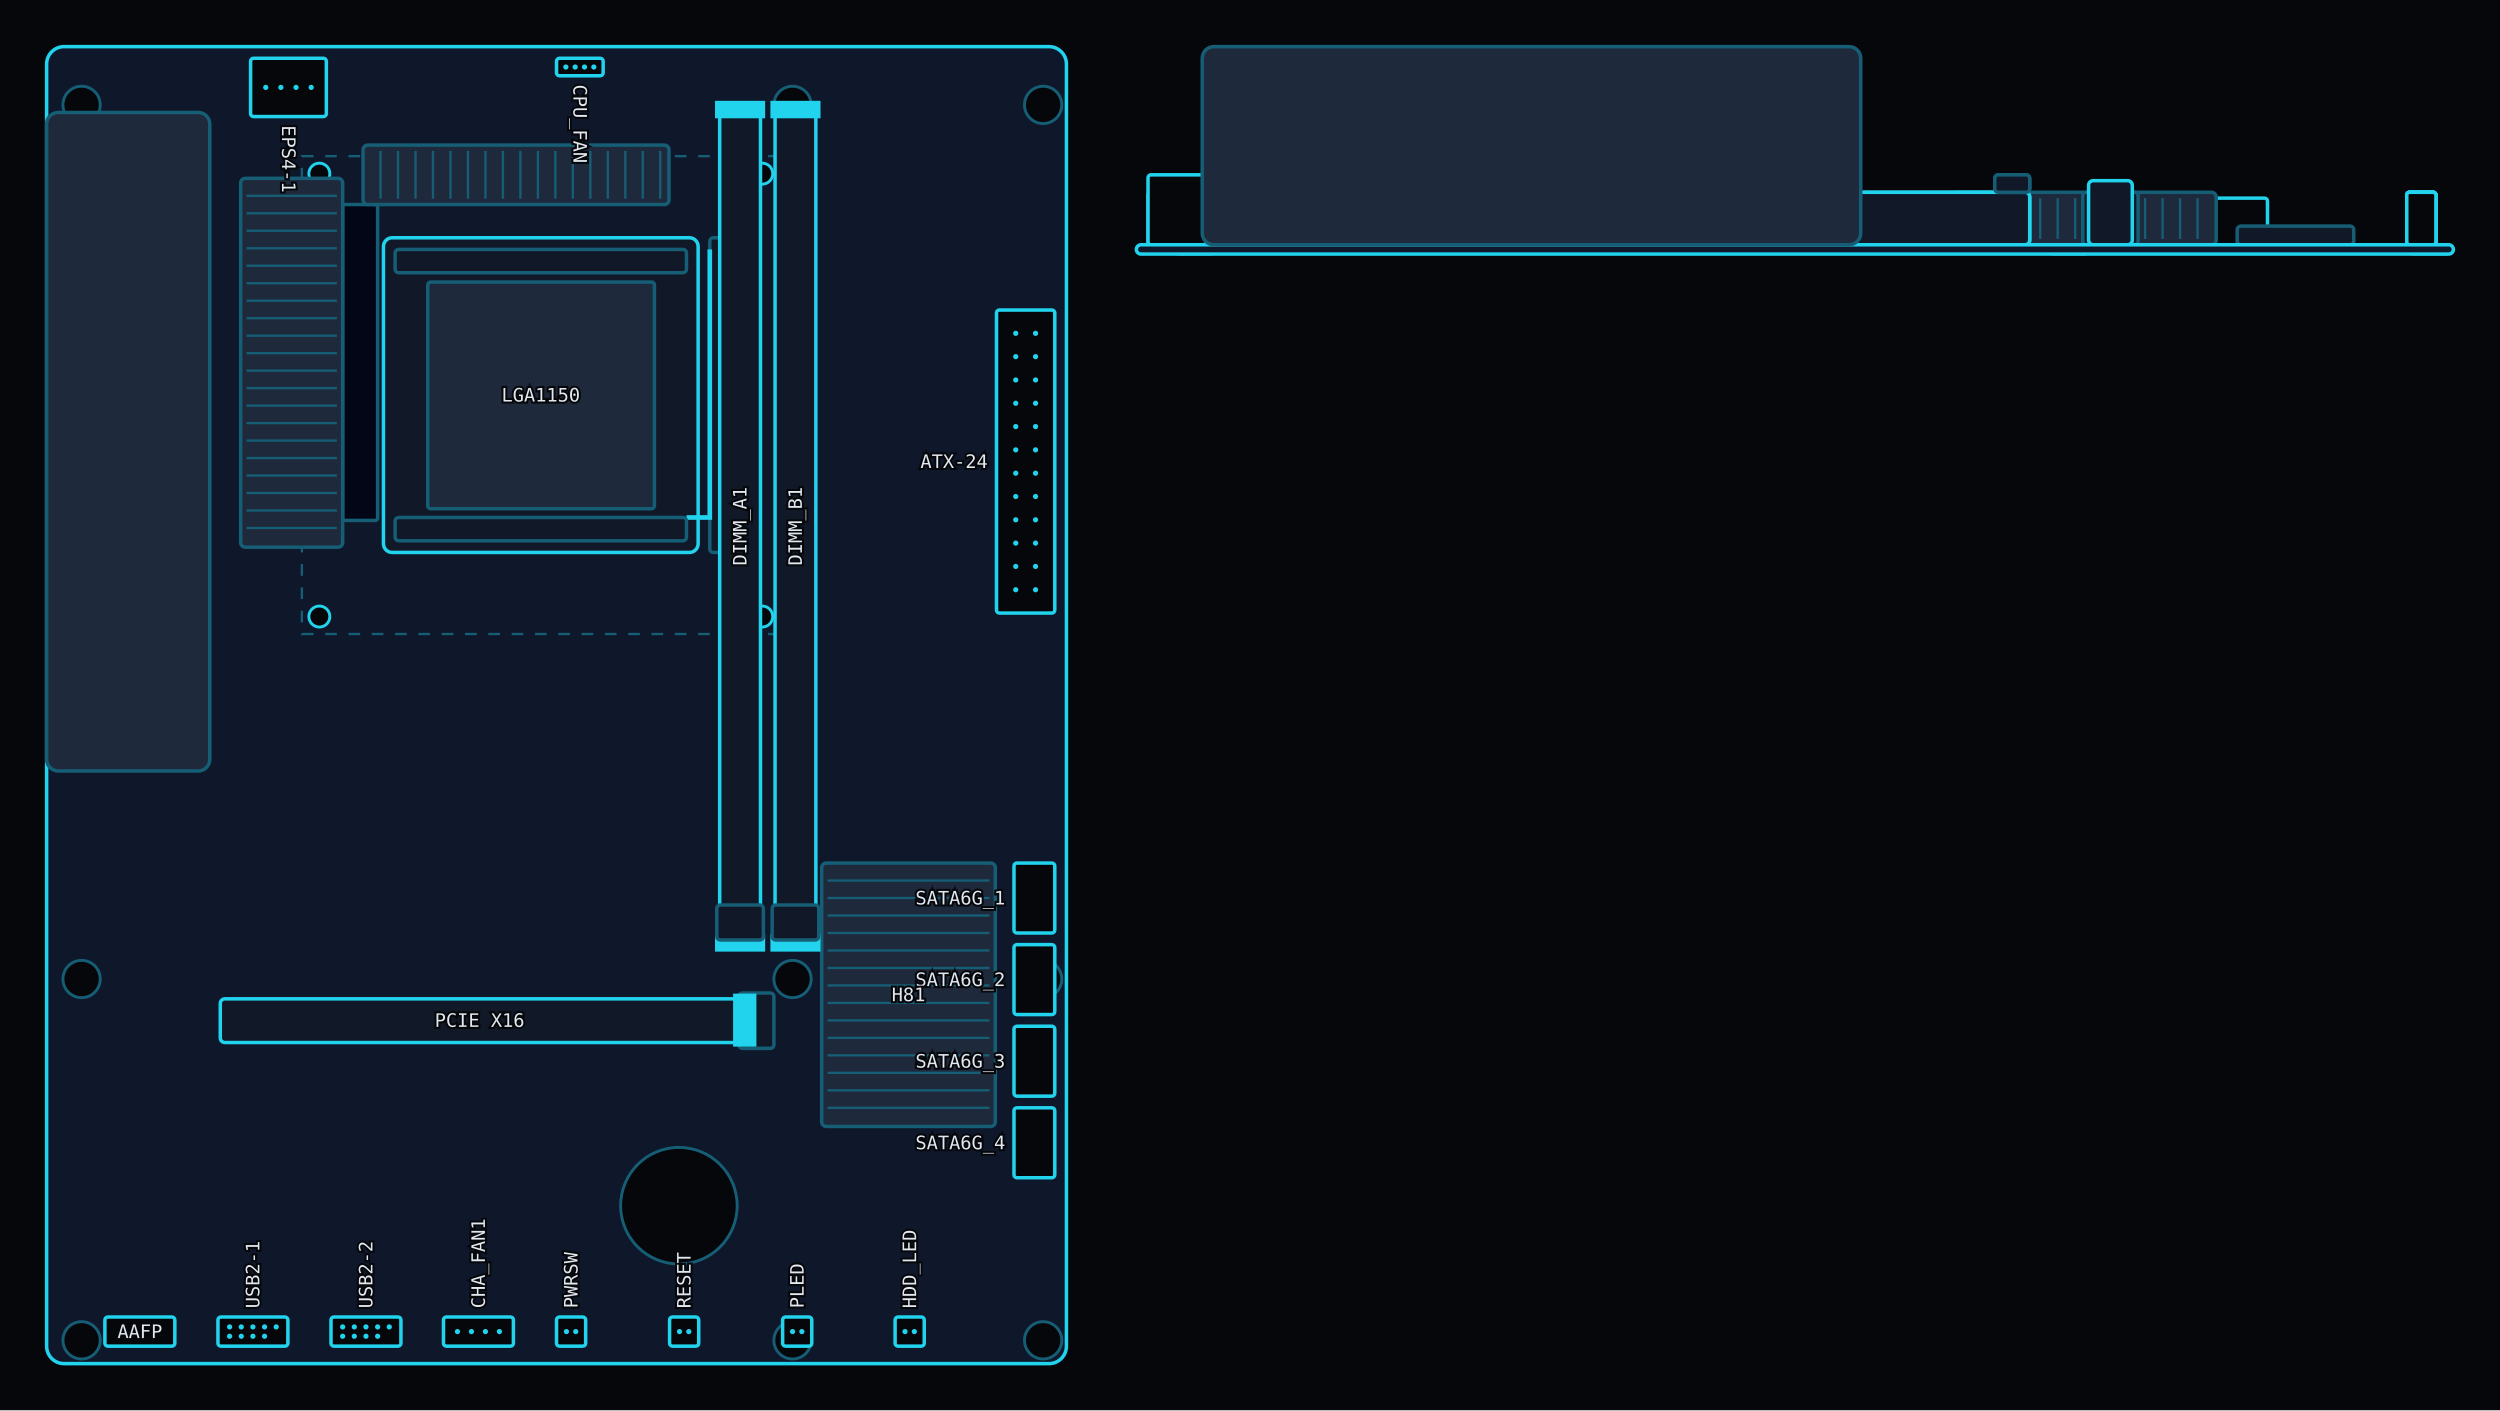
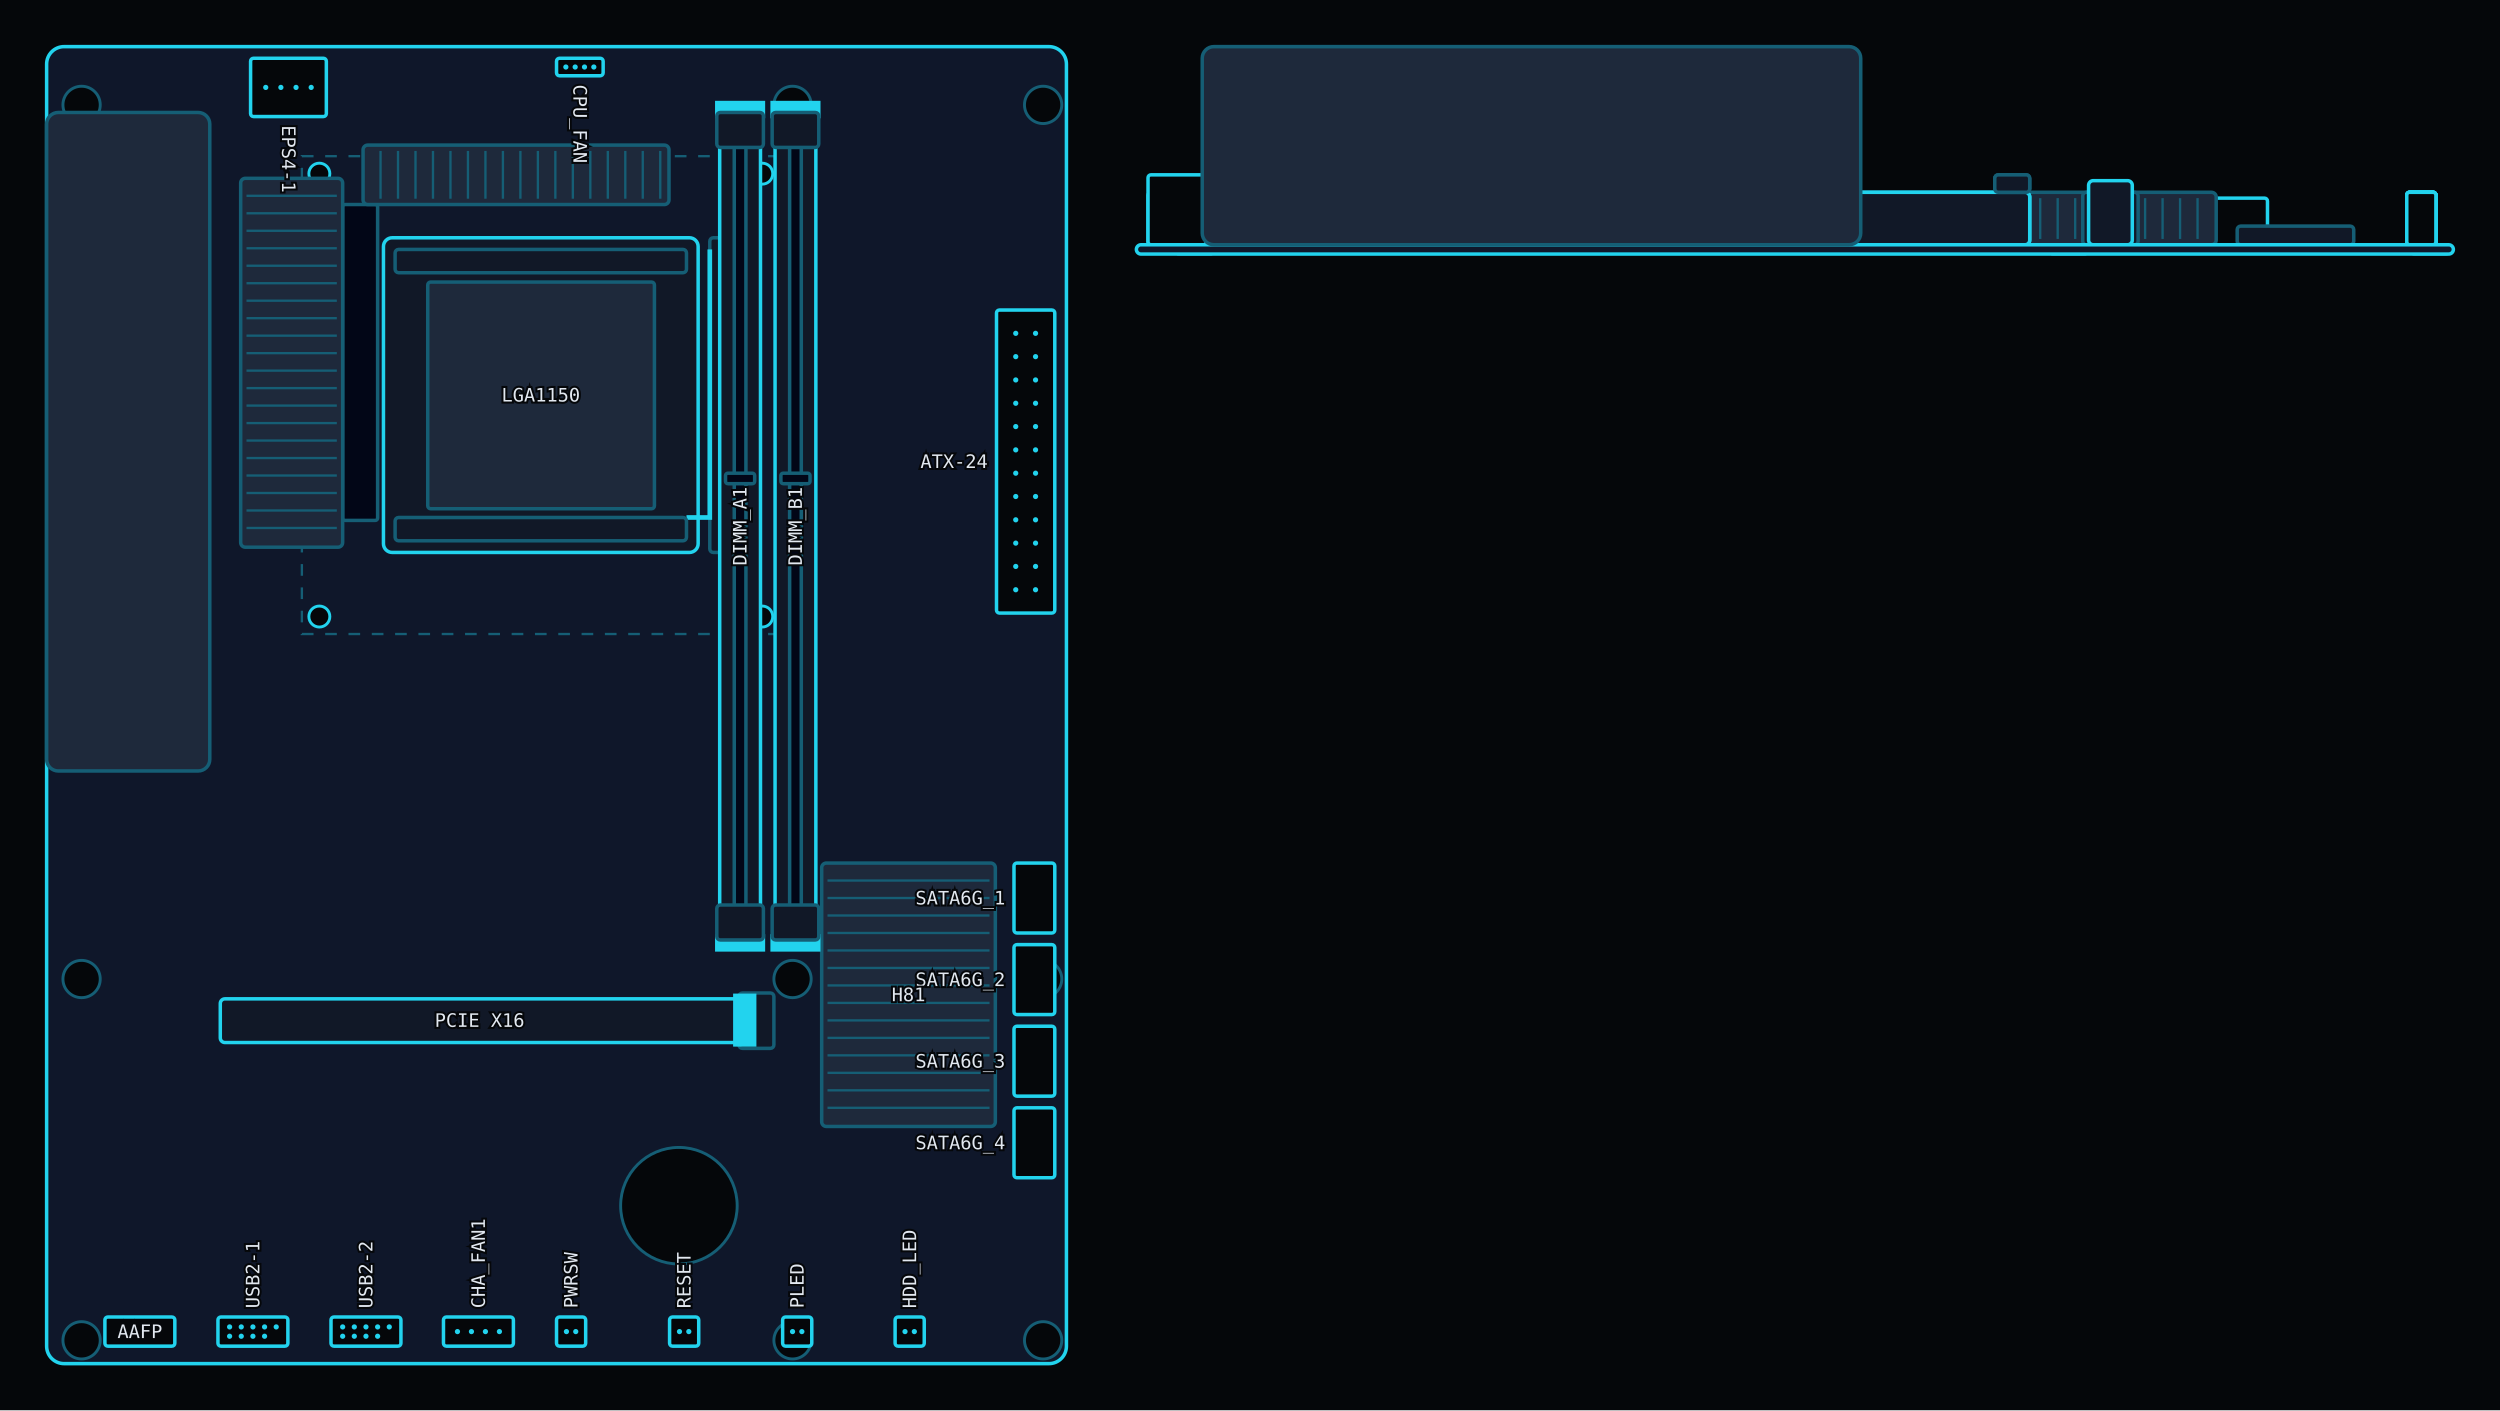
<svg xmlns="http://www.w3.org/2000/svg" viewBox="-8 -8 429 242" role="img" data-catalog-id="asus-h81m-k">
  <rect x="-8" y="-8" width="429" height="242" fill="#05070a" />
  <g data-view="top" transform="translate(0 0)">
    <g data-solid="pcb">
      <rect x="0" y="0" width="175" height="226" rx="3" fill="#0f172a" stroke="#22d3ee" stroke-width="0.6" />
    </g>
    <g data-solid="mount-hole-1">
      <circle cx="6" cy="10" r="3.2" fill="#05070a" stroke="#155e75" stroke-width="0.5" />
    </g>
    <g data-solid="mount-hole-2">
      <circle cx="6" cy="160" r="3.2" fill="#05070a" stroke="#155e75" stroke-width="0.5" />
    </g>
    <g data-solid="mount-hole-3">
      <circle cx="6" cy="222" r="3.2" fill="#05070a" stroke="#155e75" stroke-width="0.5" />
    </g>
    <g data-solid="mount-hole-4">
      <circle cx="128" cy="10" r="3.2" fill="#05070a" stroke="#155e75" stroke-width="0.5" />
    </g>
    <g data-solid="mount-hole-5">
      <circle cx="128" cy="160" r="3.2" fill="#05070a" stroke="#155e75" stroke-width="0.5" />
    </g>
    <g data-solid="mount-hole-6">
      <circle cx="128" cy="222" r="3.2" fill="#05070a" stroke="#155e75" stroke-width="0.5" />
    </g>
    <g data-solid="mount-hole-7">
      <circle cx="171" cy="10" r="3.2" fill="#05070a" stroke="#155e75" stroke-width="0.5" />
    </g>
    <g data-solid="mount-hole-8">
      <circle cx="171" cy="160" r="3.2" fill="#05070a" stroke="#155e75" stroke-width="0.5" />
    </g>
    <g data-solid="mount-hole-9">
      <circle cx="171" cy="222" r="3.2" fill="#05070a" stroke="#155e75" stroke-width="0.5" />
    </g>
    <g data-solid="cooler-mount" data-mount="cooler-mount">
      <rect x="43.8" y="18.8" width="82" height="82" fill="none" stroke="#155e75" stroke-width="0.4" stroke-dasharray="2 2" />
      <circle cx="46.8" cy="21.8" r="1.8" fill="#05070a" stroke="#22d3ee" stroke-width="0.5" />
      <circle cx="122.8" cy="21.8" r="1.8" fill="#05070a" stroke="#22d3ee" stroke-width="0.5" />
      <circle cx="46.8" cy="97.8" r="1.8" fill="#05070a" stroke="#22d3ee" stroke-width="0.5" />
      <circle cx="122.8" cy="97.8" r="1.8" fill="#05070a" stroke="#22d3ee" stroke-width="0.5" />
    </g>
    <g data-solid="cpu-socket-lever">
      <rect x="113.8" y="32.8" width="2" height="54" rx="0.6" fill="#111827" stroke="#155e75" stroke-width="0.6" />
    </g>
    <g data-solid="cmos-battery">
      <circle cx="108.5" cy="198.9" r="10" fill="#05070a" stroke="#155e75" stroke-width="0.5" />
    </g>
    <g data-solid="cpu-socket" data-mount="cpu-socket" data-zone="cpu-area">
      <rect x="57.8" y="32.8" width="54" height="54" rx="1.5" fill="#111827" stroke="#22d3ee" stroke-width="0.6" />
      <rect x="65.4" y="40.4" width="38.9" height="38.9" rx="0.5" fill="#1e293b" stroke="#155e75" stroke-width="0.6" />
      <path d="M113.8 34.8V80.8h-4" stroke="#22d3ee" stroke-width="0.8" fill="none" />
    </g>
    <g data-solid="vrm-chokes">
      <rect x="50.8" y="27.1" width="6" height="54.2" rx="0.4" fill="#020617" stroke="#155e75" stroke-width="0.6" />
    </g>
    <g data-solid="cpu-socket-load-plate">
      <rect x="59.8" y="34.8" width="50" height="4" rx="0.6" fill="#111827" stroke="#155e75" stroke-width="0.6" />
    </g>
    <g data-solid="cpu-socket-load-plate-far">
      <rect x="59.8" y="80.8" width="50" height="4" rx="0.6" fill="#111827" stroke="#155e75" stroke-width="0.6" />
    </g>
    <g data-solid="sata-1" data-port="sata-1">
      <rect x="166" y="140.1" width="7" height="12" rx="0.5" fill="#05070a" stroke="#22d3ee" stroke-width="0.6" />
    </g>
    <g data-solid="sata-2" data-port="sata-2">
      <rect x="166" y="154.1" width="7" height="12" rx="0.5" fill="#05070a" stroke="#22d3ee" stroke-width="0.6" />
    </g>
    <g data-solid="sata-3" data-port="sata-3">
      <rect x="166" y="168.1" width="7" height="12" rx="0.5" fill="#05070a" stroke="#22d3ee" stroke-width="0.6" />
    </g>
    <g data-solid="sata-4" data-port="sata-4">
      <rect x="166" y="182.1" width="7" height="12" rx="0.5" fill="#05070a" stroke="#22d3ee" stroke-width="0.6" />
    </g>
    <g data-solid="chipset">
      <rect x="133" y="140.1" width="29.8" height="45.2" rx="0.8" fill="#1e293b" stroke="#155e75" stroke-width="0.6" />
      <path d="M134 143.1H161.8M134 146.1H161.8M134 149.1H161.8M134 152.1H161.8M134 155.1H161.8M134 158.1H161.8M134 161.1H161.8M134 164.1H161.8M134 167.1H161.8M134 170.1H161.8M134 173.1H161.8M134 176.1H161.8M134 179.1H161.8M134 182.1H161.8" stroke="#155e75" stroke-width="0.4" fill="none" />
    </g>
    <g data-solid="dimm-a1" data-mount="dimm-a1" data-zone="memory-slots">
      <rect x="115.5" y="11.3" width="7" height="142" rx="0.8" fill="#111827" stroke="#22d3ee" stroke-width="0.6" />
      <rect x="114.7" y="9.3" width="8.6" height="3" fill="#22d3ee" />
      <rect x="114.7" y="152.3" width="8.6" height="3" fill="#22d3ee" />
    </g>
    <g data-solid="dimm-b1" data-mount="dimm-b1" data-zone="memory-slots">
      <rect x="125" y="11.3" width="7" height="142" rx="0.8" fill="#111827" stroke="#22d3ee" stroke-width="0.6" />
      <rect x="124.2" y="9.3" width="8.6" height="3" fill="#22d3ee" />
      <rect x="124.2" y="152.3" width="8.6" height="3" fill="#22d3ee" />
    </g>
    <g data-solid="pcie-x16-1-latch">
      <rect x="118.8" y="162.4" width="6" height="9.5" rx="0.6" fill="#111827" stroke="#155e75" stroke-width="0.6" />
    </g>
    <g data-solid="cha-fan-1" data-port="cha-fan-1">
      <rect x="68.1" y="218" width="12" height="5" rx="0.5" fill="#05070a" stroke="#22d3ee" stroke-width="0.6" />
      <g fill="#22d3ee">
        <circle cx="70.5" cy="220.5" r="0.45" />
        <circle cx="72.9" cy="220.5" r="0.45" />
        <circle cx="75.3" cy="220.5" r="0.45" />
        <circle cx="77.7" cy="220.5" r="0.45" />
      </g>
    </g>
    <g data-solid="cpu-fan" data-port="cpu-fan">
      <rect x="87.5" y="2" width="8" height="3" rx="0.5" fill="#05070a" stroke="#22d3ee" stroke-width="0.6" />
      <g fill="#22d3ee">
        <circle cx="89.1" cy="3.5" r="0.45" />
        <circle cx="90.7" cy="3.5" r="0.45" />
        <circle cx="92.3" cy="3.5" r="0.45" />
        <circle cx="93.9" cy="3.5" r="0.45" />
      </g>
    </g>
    <g data-solid="hd-audio" data-port="hd-audio">
      <rect x="10" y="218" width="12" height="5" rx="0.5" fill="#05070a" stroke="#22d3ee" stroke-width="0.6" />
    </g>
    <g data-solid="panel-hddled" data-port="panel-hddled" data-zone="system-panel">
      <rect x="145.6" y="218" width="5" height="5" rx="0.5" fill="#05070a" stroke="#22d3ee" stroke-width="0.6" />
      <g fill="#22d3ee">
        <circle cx="147.3" cy="220.5" r="0.45" />
        <circle cx="148.9" cy="220.5" r="0.45" />
      </g>
    </g>
    <g data-solid="panel-pled" data-port="panel-pled" data-zone="system-panel">
      <rect x="126.3" y="218" width="5" height="5" rx="0.5" fill="#05070a" stroke="#22d3ee" stroke-width="0.6" />
      <g fill="#22d3ee">
        <circle cx="128" cy="220.5" r="0.45" />
        <circle cx="129.6" cy="220.5" r="0.45" />
      </g>
    </g>
    <g data-solid="panel-pwrsw" data-port="panel-pwrsw" data-zone="system-panel">
      <rect x="87.5" y="218" width="5" height="5" rx="0.5" fill="#05070a" stroke="#22d3ee" stroke-width="0.6" />
      <g fill="#22d3ee">
        <circle cx="89.2" cy="220.5" r="0.45" />
        <circle cx="90.8" cy="220.5" r="0.45" />
      </g>
    </g>
    <g data-solid="panel-reset" data-port="panel-reset" data-zone="system-panel">
      <rect x="106.9" y="218" width="5" height="5" rx="0.5" fill="#05070a" stroke="#22d3ee" stroke-width="0.6" />
      <g fill="#22d3ee">
        <circle cx="108.6" cy="220.5" r="0.45" />
        <circle cx="110.2" cy="220.5" r="0.45" />
      </g>
    </g>
    <g data-solid="usb2-1" data-port="usb2-1">
      <rect x="29.4" y="218" width="12" height="5" rx="0.5" fill="#05070a" stroke="#22d3ee" stroke-width="0.6" />
      <g fill="#22d3ee">
        <circle cx="31.4" cy="219.7" r="0.45" />
        <circle cx="33.4" cy="219.7" r="0.45" />
        <circle cx="35.4" cy="219.7" r="0.45" />
        <circle cx="37.4" cy="219.7" r="0.45" />
        <circle cx="39.4" cy="219.7" r="0.45" />
        <circle cx="31.4" cy="221.3" r="0.45" />
        <circle cx="33.4" cy="221.3" r="0.45" />
        <circle cx="35.4" cy="221.3" r="0.45" />
        <circle cx="37.4" cy="221.3" r="0.45" />
      </g>
    </g>
    <g data-solid="usb2-2" data-port="usb2-2">
      <rect x="48.8" y="218" width="12" height="5" rx="0.5" fill="#05070a" stroke="#22d3ee" stroke-width="0.6" />
      <g fill="#22d3ee">
        <circle cx="50.8" cy="219.7" r="0.45" />
        <circle cx="52.8" cy="219.7" r="0.45" />
        <circle cx="54.8" cy="219.7" r="0.45" />
        <circle cx="56.8" cy="219.7" r="0.45" />
        <circle cx="58.8" cy="219.7" r="0.45" />
        <circle cx="50.8" cy="221.3" r="0.45" />
        <circle cx="52.8" cy="221.3" r="0.45" />
        <circle cx="54.8" cy="221.3" r="0.45" />
        <circle cx="56.8" cy="221.3" r="0.45" />
      </g>
    </g>
+     <g data-solid="dimm-a1-groove">
+       <rect x="118" y="15.3" width="2" height="134" rx="0.4" fill="#020617" stroke="#155e75" stroke-width="0.6" />
+     </g>
+     <g data-solid="dimm-a1-key">
+       <rect x="116.5" y="73.2" width="5" height="1.8" rx="0.4" fill="#020617" stroke="#155e75" stroke-width="0.6" />
+     </g>
+     <g data-solid="dimm-b1-groove">
+       <rect x="127.5" y="15.3" width="2" height="134" rx="0.4" fill="#020617" stroke="#155e75" stroke-width="0.6" />
+     </g>
+     <g data-solid="dimm-b1-key">
+       <rect x="126" y="73.2" width="5" height="1.8" rx="0.4" fill="#020617" stroke="#155e75" stroke-width="0.6" />
+     </g>
    <g data-solid="pcie-x16-1" data-mount="pcie-x16-1">
      <rect x="29.8" y="163.4" width="89" height="7.5" rx="0.8" fill="#111827" stroke="#22d3ee" stroke-width="0.6" />
      <rect x="117.8" y="162.5" width="4" height="9.1" fill="#22d3ee" />
    </g>
    <g data-solid="dimm-a1-latch">
      <rect x="115" y="147.3" width="8" height="6" rx="0.6" fill="#111827" stroke="#155e75" stroke-width="0.6" />
    </g>
+     <g data-solid="dimm-a1-latch-near">
+       <rect x="115" y="11.3" width="8" height="6" rx="0.6" fill="#111827" stroke="#155e75" stroke-width="0.6" />
+     </g>
    <g data-solid="dimm-b1-latch">
      <rect x="124.5" y="147.3" width="8" height="6" rx="0.6" fill="#111827" stroke="#155e75" stroke-width="0.6" />
+     </g>
+     <g data-solid="dimm-b1-latch-near">
+       <rect x="124.5" y="11.3" width="8" height="6" rx="0.6" fill="#111827" stroke="#155e75" stroke-width="0.6" />
    </g>
    <g data-solid="eps4-1" data-port="eps4-1">
      <rect x="35" y="2" width="13" height="10" rx="0.5" fill="#05070a" stroke="#22d3ee" stroke-width="0.6" />
      <g fill="#22d3ee">
        <circle cx="37.6" cy="7" r="0.45" />
        <circle cx="40.2" cy="7" r="0.45" />
        <circle cx="42.8" cy="7" r="0.45" />
        <circle cx="45.4" cy="7" r="0.45" />
      </g>
    </g>
    <g data-solid="atx-24" data-port="atx-24">
      <rect x="163" y="45.2" width="10" height="52" rx="0.5" fill="#05070a" stroke="#22d3ee" stroke-width="0.6" />
      <g fill="#22d3ee">
        <circle cx="166.3" cy="49.2" r="0.45" />
        <circle cx="166.3" cy="53.2" r="0.45" />
        <circle cx="166.3" cy="57.2" r="0.45" />
        <circle cx="166.3" cy="61.2" r="0.45" />
        <circle cx="166.3" cy="65.2" r="0.45" />
        <circle cx="166.3" cy="69.2" r="0.45" />
        <circle cx="166.3" cy="73.2" r="0.45" />
        <circle cx="166.3" cy="77.2" r="0.45" />
        <circle cx="166.3" cy="81.2" r="0.45" />
        <circle cx="166.3" cy="85.2" r="0.45" />
        <circle cx="166.3" cy="89.2" r="0.45" />
        <circle cx="166.3" cy="93.2" r="0.45" />
        <circle cx="169.7" cy="49.2" r="0.45" />
        <circle cx="169.7" cy="53.2" r="0.45" />
        <circle cx="169.7" cy="57.2" r="0.45" />
        <circle cx="169.7" cy="61.2" r="0.45" />
        <circle cx="169.7" cy="65.2" r="0.45" />
        <circle cx="169.7" cy="69.2" r="0.45" />
        <circle cx="169.7" cy="73.2" r="0.45" />
        <circle cx="169.7" cy="77.2" r="0.45" />
        <circle cx="169.7" cy="81.2" r="0.45" />
        <circle cx="169.7" cy="85.2" r="0.45" />
        <circle cx="169.7" cy="89.2" r="0.45" />
        <circle cx="169.7" cy="93.2" r="0.45" />
      </g>
    </g>
    <g data-solid="vrm-top" data-zone="cpu-area">
      <rect x="54.3" y="16.9" width="52.5" height="10.2" rx="0.8" fill="#1e293b" stroke="#155e75" stroke-width="0.6" />
      <path d="M57.3 17.9V26.1M60.3 17.9V26.1M63.3 17.9V26.1M66.3 17.9V26.1M69.3 17.9V26.1M72.3 17.9V26.1M75.3 17.9V26.1M78.3 17.9V26.1M81.3 17.9V26.1M84.3 17.9V26.1M87.3 17.9V26.1M90.3 17.9V26.1M93.3 17.9V26.1M96.3 17.9V26.1M99.3 17.9V26.1M102.3 17.9V26.1M105.3 17.9V26.1" stroke="#155e75" stroke-width="0.4" fill="none" />
    </g>
    <g data-solid="vrm-left" data-zone="cpu-area">
      <rect x="33.3" y="22.6" width="17.5" height="63.3" rx="0.8" fill="#1e293b" stroke="#155e75" stroke-width="0.6" />
      <path d="M34.3 25.6H49.8M34.3 28.6H49.8M34.3 31.6H49.8M34.3 34.6H49.8M34.3 37.6H49.8M34.3 40.6H49.8M34.3 43.6H49.8M34.3 46.6H49.8M34.3 49.6H49.8M34.3 52.6H49.8M34.3 55.6H49.8M34.3 58.6H49.8M34.3 61.6H49.8M34.3 64.6H49.8M34.3 67.6H49.8M34.3 70.6H49.8M34.3 73.6H49.8M34.3 76.6H49.8M34.3 79.6H49.8M34.3 82.6H49.8" stroke="#155e75" stroke-width="0.4" fill="none" />
    </g>
    <g data-solid="rear-io">
      <rect x="0" y="11.3" width="28" height="113" rx="2" fill="#1e293b" stroke="#155e75" stroke-width="0.6" />
    </g>
    <g font-family="ui-monospace, Menlo, Consolas, monospace" font-size="3.2" fill="#e2e8f0" stroke="#05070a" stroke-width="0.7" paint-order="stroke">
      <text x="84.8" y="59.8" text-anchor="middle" dominant-baseline="central">LGA1150</text>
      <text x="164.5" y="146.1" text-anchor="end" dominant-baseline="central">SATA6G_1</text>
      <text x="164.5" y="160.1" text-anchor="end" dominant-baseline="central">SATA6G_2</text>
      <text x="164.5" y="174.1" text-anchor="end" dominant-baseline="central">SATA6G_3</text>
      <text x="164.5" y="188.1" text-anchor="end" dominant-baseline="central">SATA6G_4</text>
      <text x="147.9" y="162.7" text-anchor="middle" dominant-baseline="central">H81</text>
      <text x="119" y="82.3" text-anchor="middle" dominant-baseline="central" transform="rotate(-90 119 82.3)">DIMM_A1</text>
      <text x="128.5" y="82.3" text-anchor="middle" dominant-baseline="central" transform="rotate(-90 128.5 82.3)">DIMM_B1</text>
      <text x="74.1" y="216.5" text-anchor="start" dominant-baseline="central" transform="rotate(-90 74.1 216.5)">CHA_FAN1</text>
      <text x="91.5" y="6.5" text-anchor="start" dominant-baseline="central" transform="rotate(90 91.5 6.5)">CPU_FAN</text>
      <text x="16" y="220.5" text-anchor="middle" dominant-baseline="central">AAFP</text>
      <text x="148.1" y="216.5" text-anchor="start" dominant-baseline="central" transform="rotate(-90 148.1 216.5)">HDD_LED</text>
      <text x="128.8" y="216.5" text-anchor="start" dominant-baseline="central" transform="rotate(-90 128.8 216.5)">PLED</text>
      <text x="90" y="216.5" text-anchor="start" dominant-baseline="central" transform="rotate(-90 90 216.5)">PWRSW</text>
      <text x="109.4" y="216.5" text-anchor="start" dominant-baseline="central" transform="rotate(-90 109.4 216.5)">RESET</text>
      <text x="35.4" y="216.5" text-anchor="start" dominant-baseline="central" transform="rotate(-90 35.4 216.5)">USB2-1</text>
      <text x="54.8" y="216.5" text-anchor="start" dominant-baseline="central" transform="rotate(-90 54.8 216.5)">USB2-2</text>
      <text x="74.3" y="167.1" text-anchor="middle" dominant-baseline="central">PCIE X16</text>
      <text x="41.5" y="13.5" text-anchor="start" dominant-baseline="central" transform="rotate(90 41.5 13.5)">EPS4-1</text>
      <text x="161.5" y="71.2" text-anchor="end" dominant-baseline="central">ATX-24</text>
    </g>
  </g>
  <g data-view="back" transform="translate(187 0)">
    <g data-solid="mount-hole-7">
      <rect x="6.8" y="34" width="6.4" height="1.6" rx="0.6" fill="#111827" stroke="#155e75" stroke-width="0.6" />
    </g>
    <g data-solid="mount-hole-8">
      <rect x="156.8" y="34" width="6.4" height="1.6" rx="0.6" fill="#111827" stroke="#155e75" stroke-width="0.6" />
    </g>
    <g data-solid="mount-hole-9">
      <rect x="218.8" y="34" width="6.4" height="1.6" rx="0.6" fill="#111827" stroke="#155e75" stroke-width="0.6" />
    </g>
    <g data-solid="sata-1" data-port="sata-1">
      <rect x="140.1" y="26" width="12" height="8" rx="0.5" fill="#05070a" stroke="#22d3ee" stroke-width="0.6" />
    </g>
    <g data-solid="sata-2" data-port="sata-2">
      <rect x="154.1" y="26" width="12" height="8" rx="0.5" fill="#05070a" stroke="#22d3ee" stroke-width="0.6" />
    </g>
    <g data-solid="sata-3" data-port="sata-3">
      <rect x="168.1" y="26" width="12" height="8" rx="0.5" fill="#05070a" stroke="#22d3ee" stroke-width="0.6" />
    </g>
    <g data-solid="sata-4" data-port="sata-4">
      <rect x="182.1" y="26" width="12" height="8" rx="0.5" fill="#05070a" stroke="#22d3ee" stroke-width="0.6" />
    </g>
    <g data-solid="atx-24" data-port="atx-24">
      <rect x="45.2" y="21" width="52" height="13" rx="0.5" fill="#05070a" stroke="#22d3ee" stroke-width="0.6" />
    </g>
    <g data-solid="panel-hddled" data-port="panel-hddled" data-zone="system-panel">
      <rect x="218" y="25" width="5" height="9" rx="0.5" fill="#05070a" stroke="#22d3ee" stroke-width="0.6" />
    </g>
    <g data-solid="chipset">
      <rect x="140.1" y="25" width="45.2" height="9" rx="0.8" fill="#1e293b" stroke="#155e75" stroke-width="0.6" />
      <path d="M143.1 26V33M146.1 26V33M149.1 26V33M152.1 26V33M155.1 26V33M158.1 26V33M161.1 26V33M164.1 26V33M167.1 26V33M170.1 26V33M173.1 26V33M176.1 26V33M179.1 26V33M182.1 26V33" stroke="#155e75" stroke-width="0.4" fill="none" />
    </g>
+     <g data-solid="dimm-b1-groove">
+       <rect x="15.3" y="24.9" width="134" height="0.3" rx="0.4" fill="#020617" stroke="#155e75" stroke-width="0.6" />
+     </g>
    <g data-solid="panel-pled" data-port="panel-pled" data-zone="system-panel">
      <rect x="218" y="25" width="5" height="9" rx="0.5" fill="#05070a" stroke="#22d3ee" stroke-width="0.6" />
+     </g>
+     <g data-solid="dimm-b1-key">
+       <rect x="73.2" y="24.6" width="1.8" height="0.9" rx="0.4" fill="#020617" stroke="#155e75" stroke-width="0.6" />
    </g>
    <g data-solid="dimm-b1" data-mount="dimm-b1" data-zone="memory-slots">
      <rect x="11.3" y="25" width="142" height="9" rx="0.8" fill="#111827" stroke="#22d3ee" stroke-width="0.6" />
    </g>
    <g data-solid="mount-hole-4">
      <rect x="6.8" y="34" width="6.4" height="1.6" rx="0.6" fill="#111827" stroke="#155e75" stroke-width="0.6" />
    </g>
    <g data-solid="mount-hole-5">
      <rect x="156.8" y="34" width="6.4" height="1.6" rx="0.6" fill="#111827" stroke="#155e75" stroke-width="0.6" />
    </g>
    <g data-solid="mount-hole-6">
      <rect x="218.8" y="34" width="6.4" height="1.6" rx="0.6" fill="#111827" stroke="#155e75" stroke-width="0.6" />
    </g>
    <g data-solid="dimm-b1-latch">
      <rect x="147.3" y="22" width="6" height="3" rx="0.6" fill="#111827" stroke="#155e75" stroke-width="0.6" />
    </g>
+     <g data-solid="dimm-b1-latch-near">
+       <rect x="11.3" y="22" width="6" height="3" rx="0.6" fill="#111827" stroke="#155e75" stroke-width="0.6" />
+     </g>
    <g data-solid="pcie-x16-1-latch">
      <rect x="162.4" y="25" width="9.5" height="9" rx="0.6" fill="#111827" stroke="#155e75" stroke-width="0.6" />
    </g>
+     <g data-solid="dimm-a1-groove">
+       <rect x="15.3" y="24.9" width="134" height="0.3" rx="0.4" fill="#020617" stroke="#155e75" stroke-width="0.6" />
+     </g>
+     <g data-solid="dimm-a1-key">
+       <rect x="73.2" y="24.6" width="1.8" height="0.9" rx="0.4" fill="#020617" stroke="#155e75" stroke-width="0.6" />
+     </g>
    <g data-solid="dimm-a1" data-mount="dimm-a1" data-zone="memory-slots">
      <rect x="11.3" y="25" width="142" height="9" rx="0.8" fill="#111827" stroke="#22d3ee" stroke-width="0.6" />
    </g>
    <g data-solid="dimm-a1-latch">
      <rect x="147.3" y="22" width="6" height="3" rx="0.6" fill="#111827" stroke="#155e75" stroke-width="0.6" />
+     </g>
+     <g data-solid="dimm-a1-latch-near">
+       <rect x="11.3" y="22" width="6" height="3" rx="0.6" fill="#111827" stroke="#155e75" stroke-width="0.6" />
    </g>
    <g data-solid="cpu-socket-lever">
      <rect x="32.8" y="31" width="54" height="2" rx="0.6" fill="#111827" stroke="#155e75" stroke-width="0.6" />
    </g>
    <g data-solid="panel-reset" data-port="panel-reset" data-zone="system-panel">
      <rect x="218" y="25" width="5" height="9" rx="0.5" fill="#05070a" stroke="#22d3ee" stroke-width="0.6" />
    </g>
    <g data-solid="cmos-battery">
      <rect x="188.9" y="30.8" width="20" height="3.2" rx="0.6" fill="#111827" stroke="#155e75" stroke-width="0.6" />
    </g>
    <g data-solid="cpu-fan" data-port="cpu-fan">
      <rect x="2" y="25" width="3" height="9" rx="0.5" fill="#05070a" stroke="#22d3ee" stroke-width="0.6" />
    </g>
    <g data-solid="panel-pwrsw" data-port="panel-pwrsw" data-zone="system-panel">
      <rect x="218" y="25" width="5" height="9" rx="0.5" fill="#05070a" stroke="#22d3ee" stroke-width="0.6" />
    </g>
    <g data-solid="cha-fan-1" data-port="cha-fan-1">
      <rect x="218" y="25" width="5" height="9" rx="0.5" fill="#05070a" stroke="#22d3ee" stroke-width="0.6" />
    </g>
    <g data-solid="cpu-socket-load-plate">
      <rect x="34.8" y="27.2" width="4" height="0.8" rx="0.6" fill="#111827" stroke="#155e75" stroke-width="0.6" />
    </g>
    <g data-solid="cpu-socket-load-plate-far">
      <rect x="80.8" y="27.2" width="4" height="0.8" rx="0.6" fill="#111827" stroke="#155e75" stroke-width="0.6" />
    </g>
    <g data-solid="cpu-socket" data-mount="cpu-socket" data-zone="cpu-area">
      <rect x="32.8" y="28" width="54" height="6" rx="0.8" fill="#111827" stroke="#22d3ee" stroke-width="0.6" />
    </g>
    <g data-solid="vrm-top" data-zone="cpu-area">
      <rect x="16.9" y="10" width="10.2" height="24" rx="0.8" fill="#1e293b" stroke="#155e75" stroke-width="0.6" />
      <path d="M17.9 13H26.1M17.9 16H26.1M17.9 19H26.1M17.9 22H26.1M17.9 25H26.1M17.9 28H26.1M17.9 31H26.1" stroke="#155e75" stroke-width="0.4" fill="none" />
    </g>
    <g data-solid="vrm-chokes">
      <rect x="27.1" y="28" width="54.2" height="6" rx="0.4" fill="#020617" stroke="#155e75" stroke-width="0.6" />
    </g>
    <g data-solid="usb2-2" data-port="usb2-2">
      <rect x="218" y="25" width="5" height="9" rx="0.5" fill="#05070a" stroke="#22d3ee" stroke-width="0.6" />
    </g>
    <g data-solid="cooler-mount" data-mount="cooler-mount" />
    <g data-solid="eps4-1" data-port="eps4-1">
      <rect x="2" y="22" width="10" height="12" rx="0.5" fill="#05070a" stroke="#22d3ee" stroke-width="0.6" />
    </g>
    <g data-solid="vrm-left" data-zone="cpu-area">
      <rect x="22.6" y="6" width="63.3" height="28" rx="0.8" fill="#1e293b" stroke="#155e75" stroke-width="0.6" />
      <path d="M25.6 7V33M28.6 7V33M31.6 7V33M34.6 7V33M37.6 7V33M40.6 7V33M43.6 7V33M46.6 7V33M49.6 7V33M52.6 7V33M55.6 7V33M58.6 7V33M61.6 7V33M64.6 7V33M67.6 7V33M70.6 7V33M73.6 7V33M76.6 7V33M79.6 7V33M82.6 7V33" stroke="#155e75" stroke-width="0.4" fill="none" />
    </g>
    <g data-solid="pcie-x16-1" data-mount="pcie-x16-1">
      <rect x="163.4" y="23" width="7.5" height="11" rx="0.8" fill="#111827" stroke="#22d3ee" stroke-width="0.6" />
    </g>
    <g data-solid="usb2-1" data-port="usb2-1">
      <rect x="218" y="25" width="5" height="9" rx="0.5" fill="#05070a" stroke="#22d3ee" stroke-width="0.6" />
    </g>
    <g data-solid="hd-audio" data-port="hd-audio">
      <rect x="218" y="25" width="5" height="9" rx="0.5" fill="#05070a" stroke="#22d3ee" stroke-width="0.6" />
    </g>
    <g data-solid="mount-hole-1">
      <rect x="6.8" y="34" width="6.4" height="1.6" rx="0.6" fill="#111827" stroke="#155e75" stroke-width="0.6" />
    </g>
    <g data-solid="mount-hole-2">
      <rect x="156.8" y="34" width="6.4" height="1.6" rx="0.6" fill="#111827" stroke="#155e75" stroke-width="0.6" />
    </g>
    <g data-solid="mount-hole-3">
      <rect x="218.8" y="34" width="6.4" height="1.6" rx="0.6" fill="#111827" stroke="#155e75" stroke-width="0.6" />
    </g>
    <g data-solid="pcb">
      <rect x="0" y="34" width="226" height="1.6" rx="0.8" fill="#0f172a" stroke="#22d3ee" stroke-width="0.6" />
    </g>
    <g data-solid="rear-io">
      <rect x="11.3" y="0" width="113" height="34" rx="2" fill="#1e293b" stroke="#155e75" stroke-width="0.6" />
    </g>
    <g font-family="ui-monospace, Menlo, Consolas, monospace" font-size="2.4" fill="#e2e8f0" stroke="#05070a" stroke-width="0.7" paint-order="stroke" />
  </g>
</svg>
